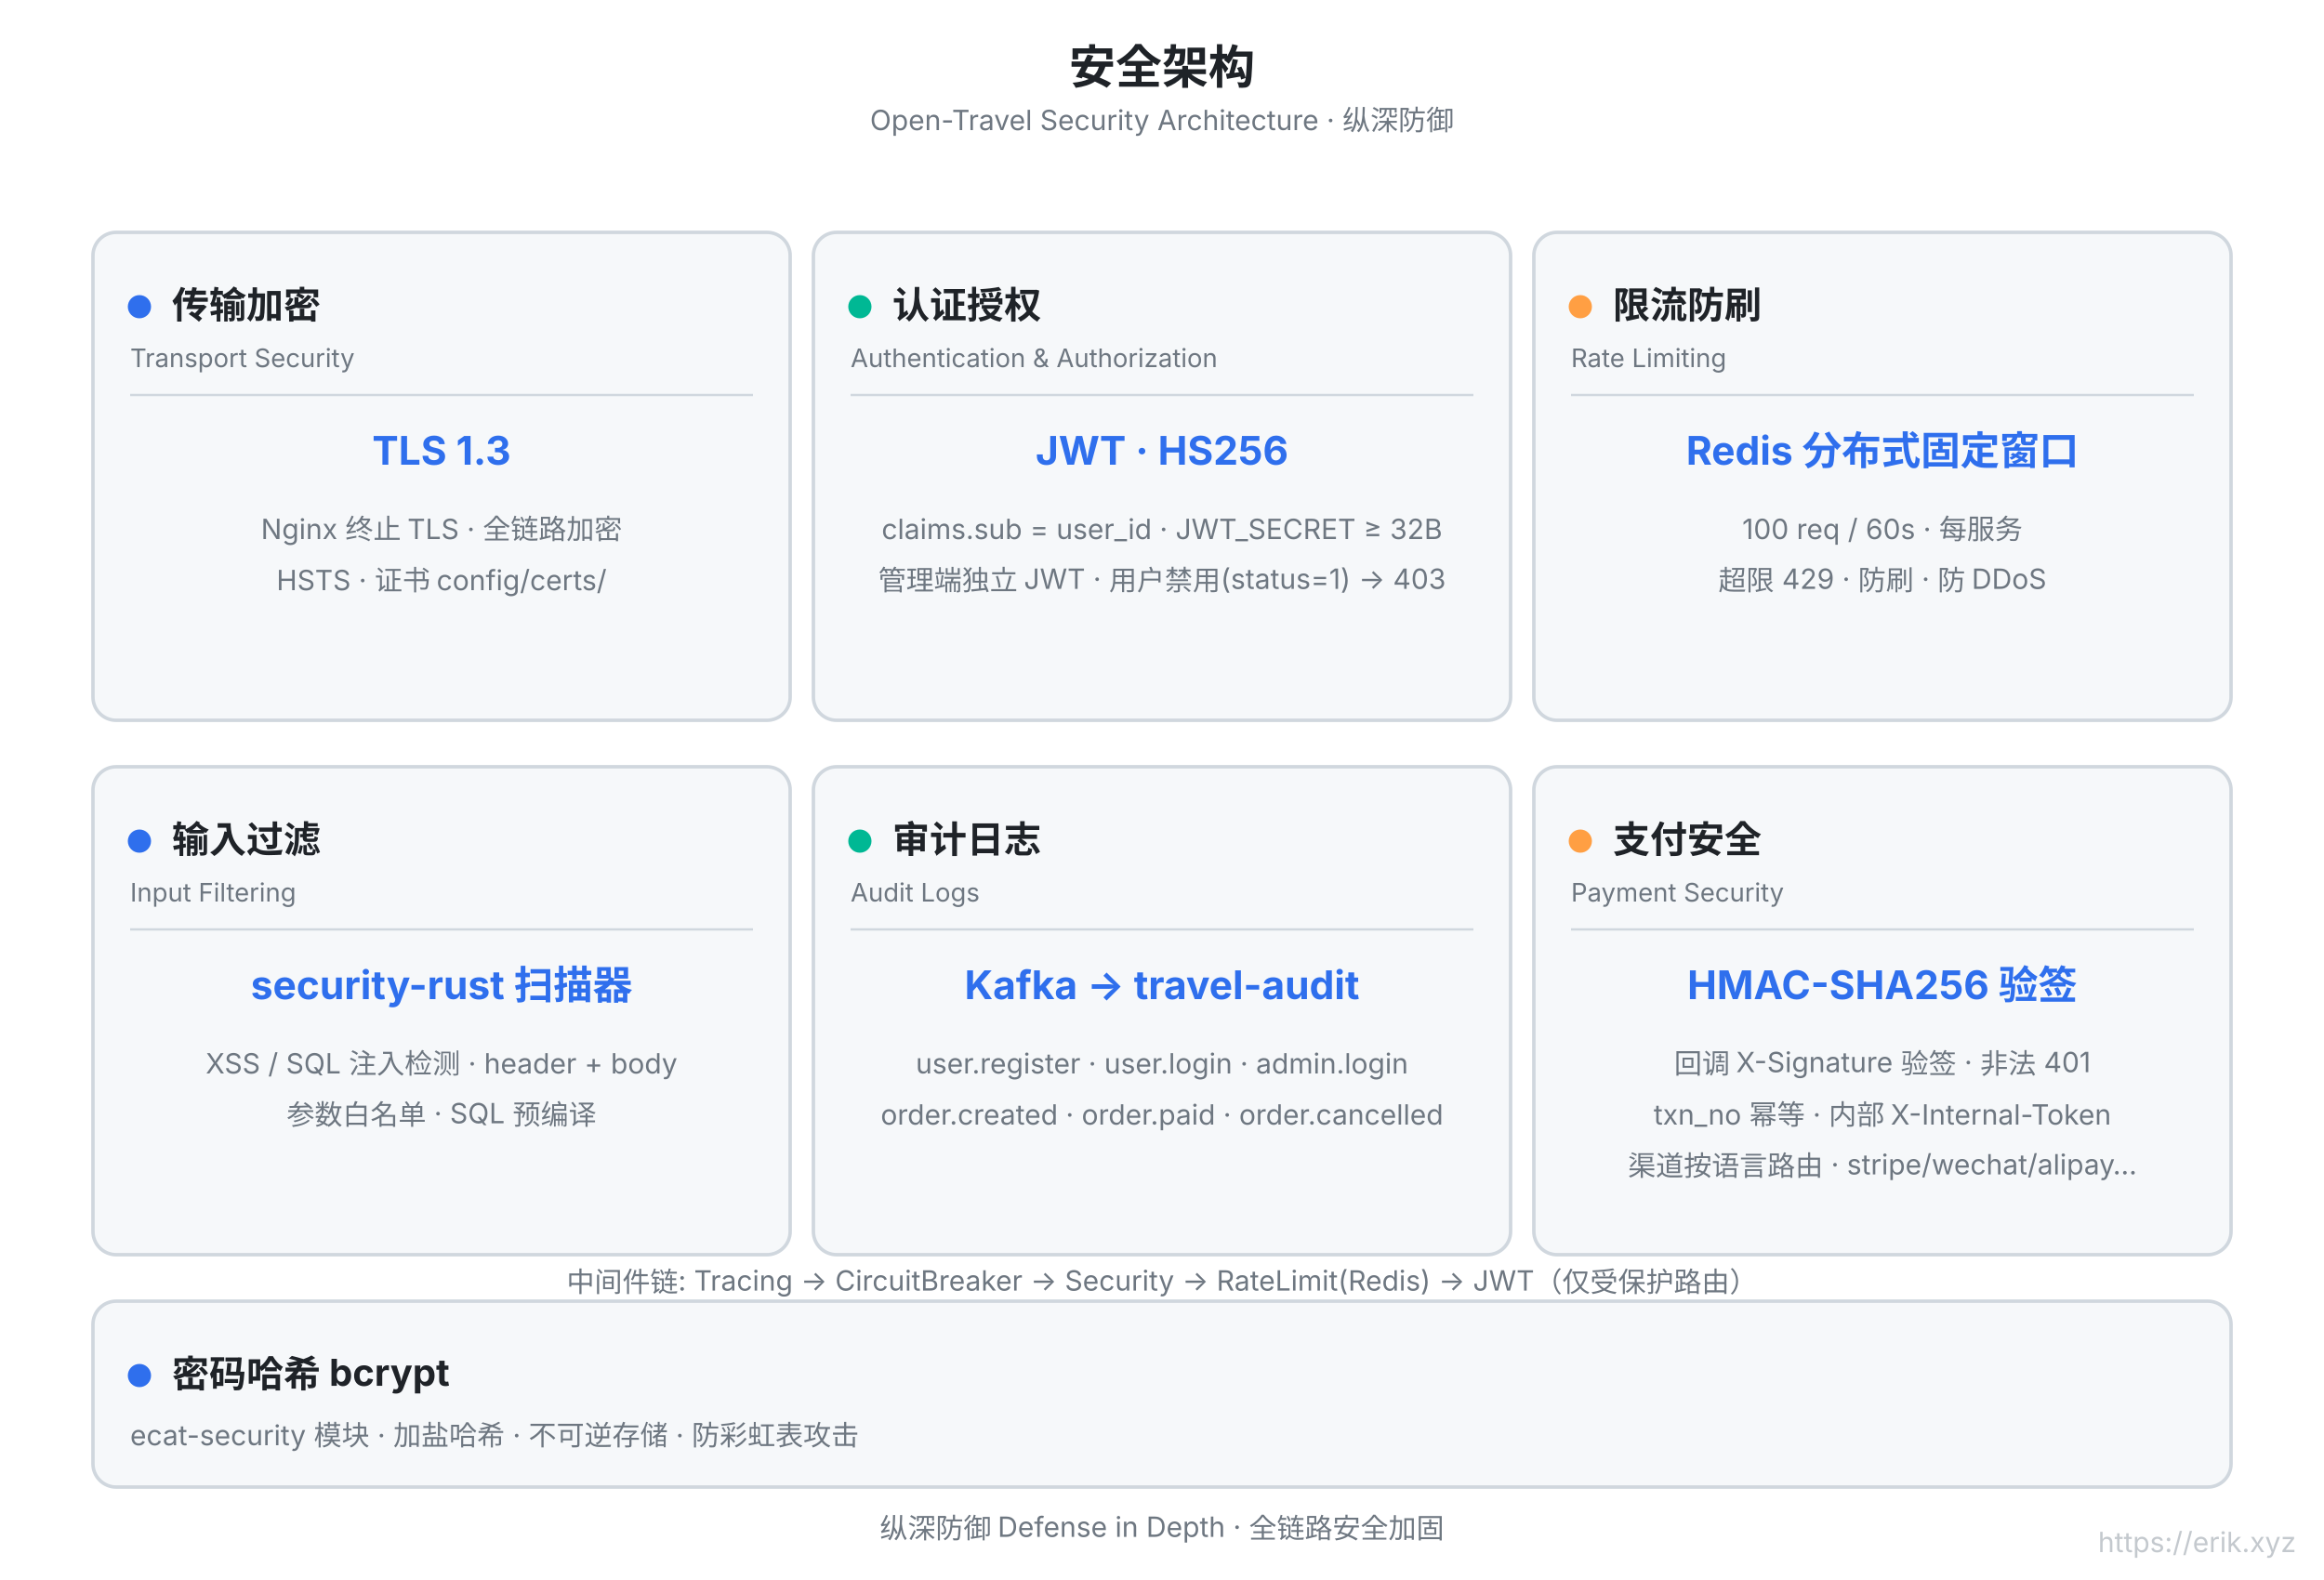
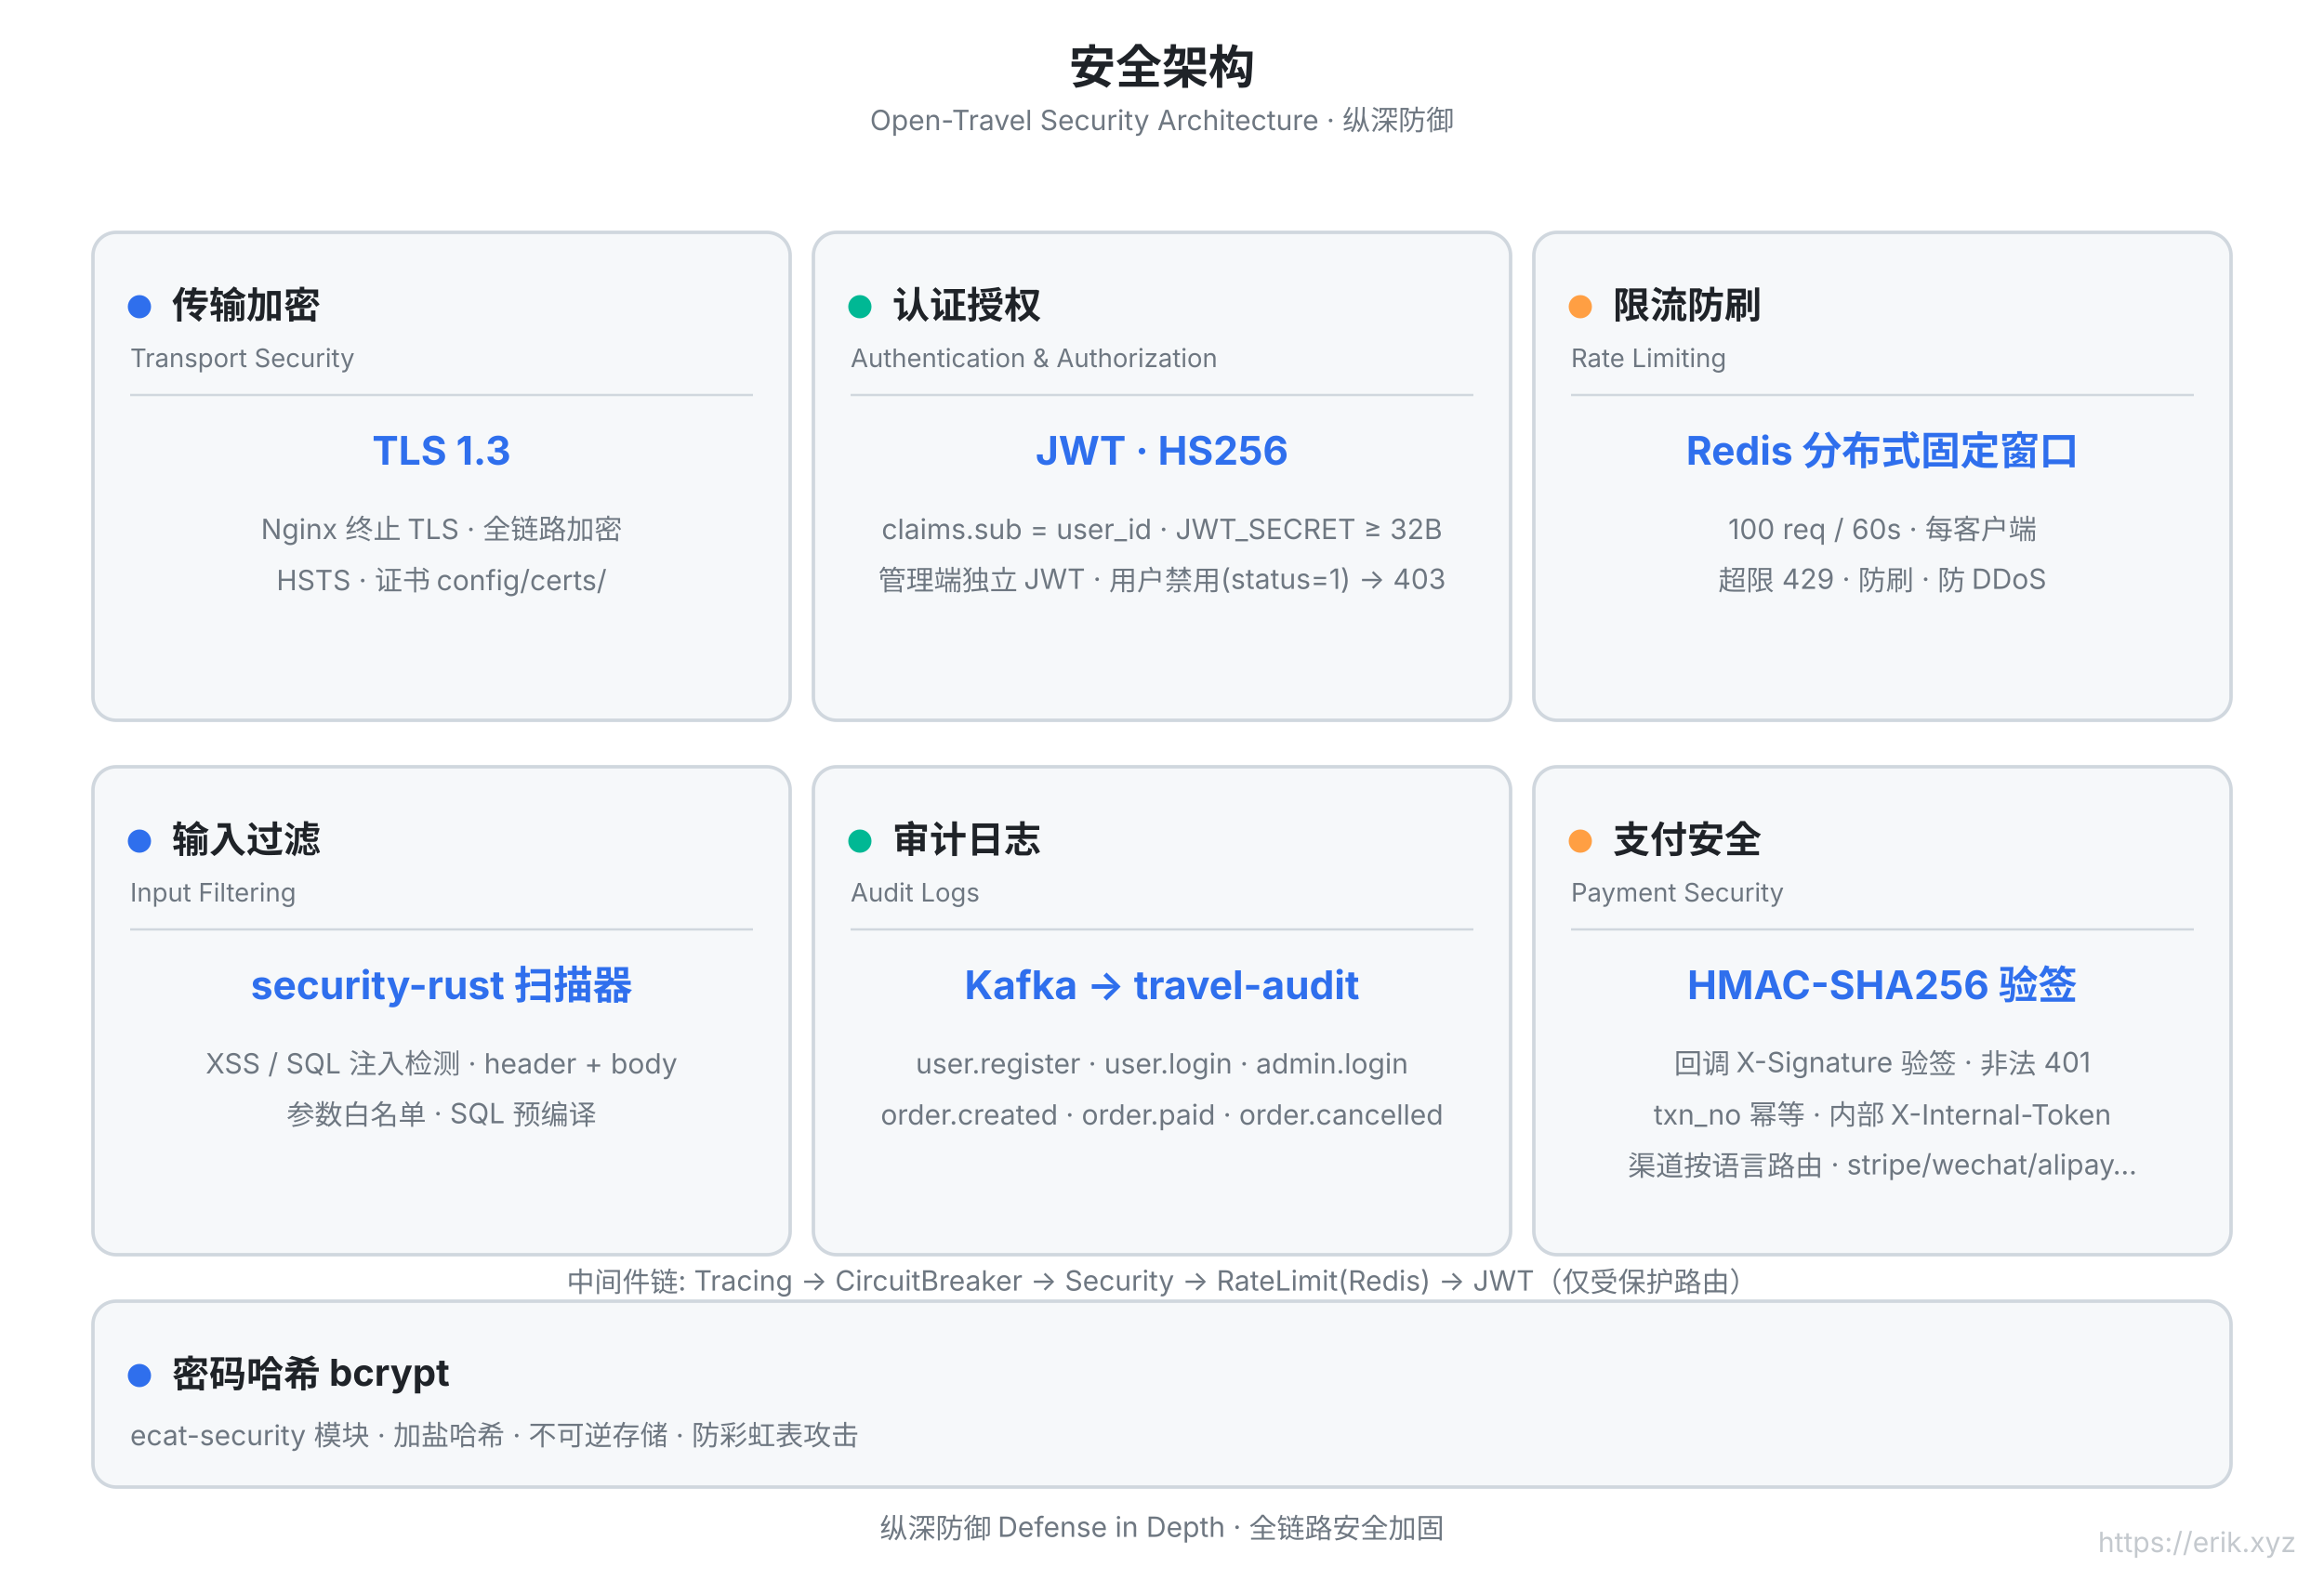
<svg xmlns="http://www.w3.org/2000/svg" width="1000" height="680" viewBox="0 0 1000 680">
  <defs>
    <style>
      text { font-family: system-ui, -apple-system, 'Segoe UI', sans-serif; }
      .t-title { font-size: 20px; font-weight: 700; fill: #1f2328; }
      .t-sub  { font-size: 12px; fill: #6e7781; }
      .t-h    { font-size: 16px; font-weight: 700; fill: #1f2328; }
      .t-eng  { font-size: 11px; fill: #6e7781; }
      .t-kw   { font-size: 17px; font-weight: 700; fill: #2f6fed; }
      .t-s    { font-size: 12px; fill: #6e7781; }
      .panel  { fill: #f6f8fa; stroke: #d0d7de; stroke-width: 1.5; rx: 10; }
      .line   { stroke: #d0d7de; stroke-width: 1; }
    </style>
  </defs>
  <rect width="1000" height="680" fill="#ffffff" />
  <text x="500" y="36" text-anchor="middle" class="t-title">安全架构</text>
  <text x="500" y="56" text-anchor="middle" class="t-sub">Open-Travel Security Architecture · 纵深防御</text>
  <rect x="40" y="100" width="300" height="210" class="panel" />
  <circle cx="60" cy="132" r="5" fill="#2f6fed" />
  <text x="74" y="137" class="t-h">传输加密</text>
  <text x="56" y="158" class="t-eng">Transport Security</text>
  <line x1="56" y1="170" x2="324" y2="170" class="line" />
  <text x="190" y="200" text-anchor="middle" class="t-kw">TLS 1.3</text>
  <text x="190" y="232" text-anchor="middle" class="t-s">Nginx 终止 TLS · 全链路加密</text>
  <text x="190" y="254" text-anchor="middle" class="t-s">HSTS · 证书 config/certs/</text>
  <rect x="350" y="100" width="300" height="210" class="panel" />
  <circle cx="370" cy="132" r="5" fill="#00b894" />
  <text x="384" y="137" class="t-h">认证授权</text>
  <text x="366" y="158" class="t-eng">Authentication &amp; Authorization</text>
  <line x1="366" y1="170" x2="634" y2="170" class="line" />
  <text x="500" y="200" text-anchor="middle" class="t-kw">JWT · HS256</text>
  <text x="500" y="232" text-anchor="middle" class="t-s">claims.sub = user_id · JWT_SECRET ≥ 32B</text>
  <text x="500" y="254" text-anchor="middle" class="t-s">管理端独立 JWT · 用户禁用(status=1) → 403</text>
  <rect x="660" y="100" width="300" height="210" class="panel" />
  <circle cx="680" cy="132" r="5" fill="#ff9f43" />
  <text x="694" y="137" class="t-h">限流防刷</text>
  <text x="676" y="158" class="t-eng">Rate Limiting</text>
  <line x1="676" y1="170" x2="944" y2="170" class="line" />
  <text x="810" y="200" text-anchor="middle" class="t-kw">Redis 分布式固定窗口</text>
-   <text x="810" y="232" text-anchor="middle" class="t-s">100 req / 60s · 每服务</text>
+   <text x="810" y="232" text-anchor="middle" class="t-s">100 req / 60s · 每客户端</text>
  <text x="810" y="254" text-anchor="middle" class="t-s">超限 429 · 防刷 · 防 DDoS</text>
  <rect x="40" y="330" width="300" height="210" class="panel" />
  <circle cx="60" cy="362" r="5" fill="#2f6fed" />
  <text x="74" y="367" class="t-h">输入过滤</text>
  <text x="56" y="388" class="t-eng">Input Filtering</text>
  <line x1="56" y1="400" x2="324" y2="400" class="line" />
  <text x="190" y="430" text-anchor="middle" class="t-kw">security-rust 扫描器</text>
  <text x="190" y="462" text-anchor="middle" class="t-s">XSS / SQL 注入检测 · header + body</text>
  <text x="190" y="484" text-anchor="middle" class="t-s">参数白名单 · SQL 预编译</text>
  <rect x="350" y="330" width="300" height="210" class="panel" />
  <circle cx="370" cy="362" r="5" fill="#00b894" />
  <text x="384" y="367" class="t-h">审计日志</text>
  <text x="366" y="388" class="t-eng">Audit Logs</text>
  <line x1="366" y1="400" x2="634" y2="400" class="line" />
  <text x="500" y="430" text-anchor="middle" class="t-kw">Kafka → travel-audit</text>
  <text x="500" y="462" text-anchor="middle" class="t-s">user.register · user.login · admin.login</text>
  <text x="500" y="484" text-anchor="middle" class="t-s">order.created · order.paid · order.cancelled</text>
  <rect x="660" y="330" width="300" height="210" class="panel" />
  <circle cx="680" cy="362" r="5" fill="#ff9f43" />
  <text x="694" y="367" class="t-h">支付安全</text>
  <text x="676" y="388" class="t-eng">Payment Security</text>
  <line x1="676" y1="400" x2="944" y2="400" class="line" />
  <text x="810" y="430" text-anchor="middle" class="t-kw">HMAC-SHA256 验签</text>
  <text x="810" y="462" text-anchor="middle" class="t-s">回调 X-Signature 验签 · 非法 401</text>
  <text x="810" y="484" text-anchor="middle" class="t-s">txn_no 幂等 · 内部 X-Internal-Token</text>
  <text x="810" y="506" text-anchor="middle" class="t-s">渠道按语言路由 · stripe/wechat/alipay…</text>
  <text x="500" y="556" text-anchor="middle" class="t-s">中间件链: Tracing → CircuitBreaker → Security → RateLimit(Redis) → JWT（仅受保护路由）</text>
  <rect x="40" y="560" width="920" height="80" class="panel" />
  <circle cx="60" cy="592" r="5" fill="#2f6fed" />
  <text x="74" y="597" class="t-h">密码哈希 bcrypt</text>
  <text x="56" y="622" class="t-s">ecat-security 模块 · 加盐哈希 · 不可逆存储 · 防彩虹表攻击</text>
  <text x="500" y="662" text-anchor="middle" class="t-sub">纵深防御 Defense in Depth · 全链路安全加固</text>
  <text x="988" y="668" text-anchor="end" font-size="12" fill="#8b949e" fill-opacity="0.5" font-family="system-ui, -apple-system, 'Segoe UI', sans-serif">https://erik.xyz</text>
</svg>
